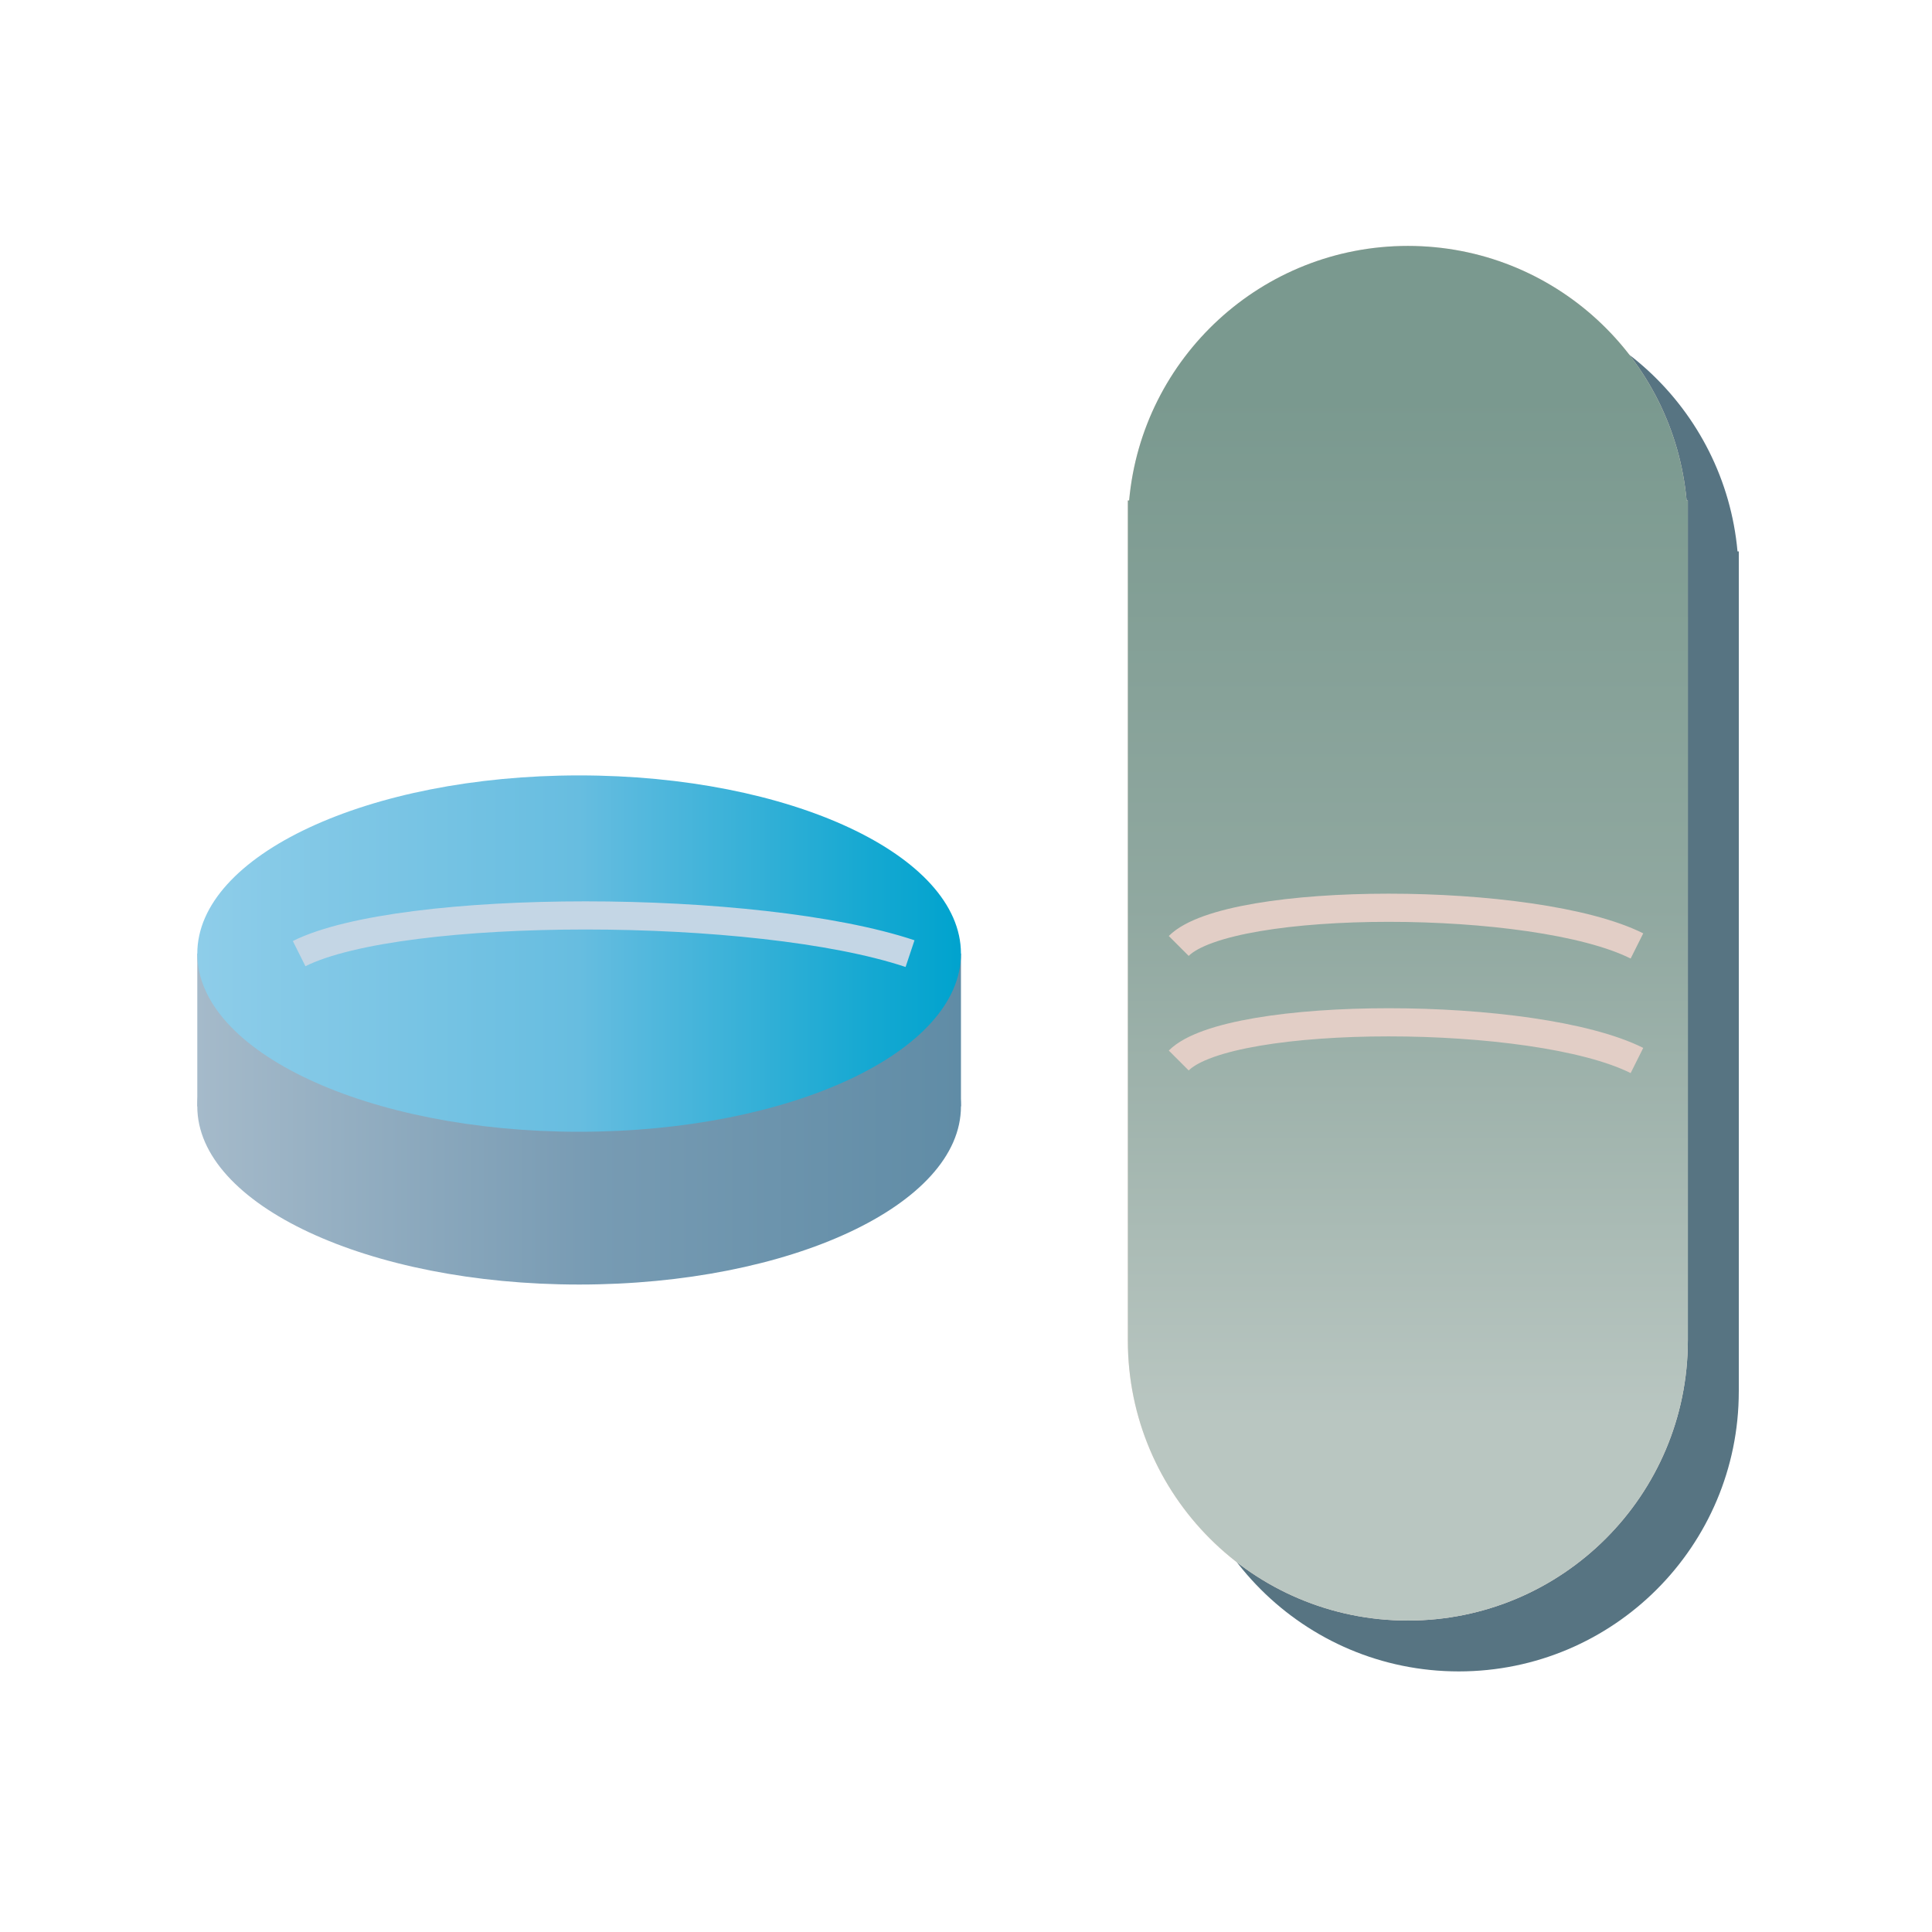
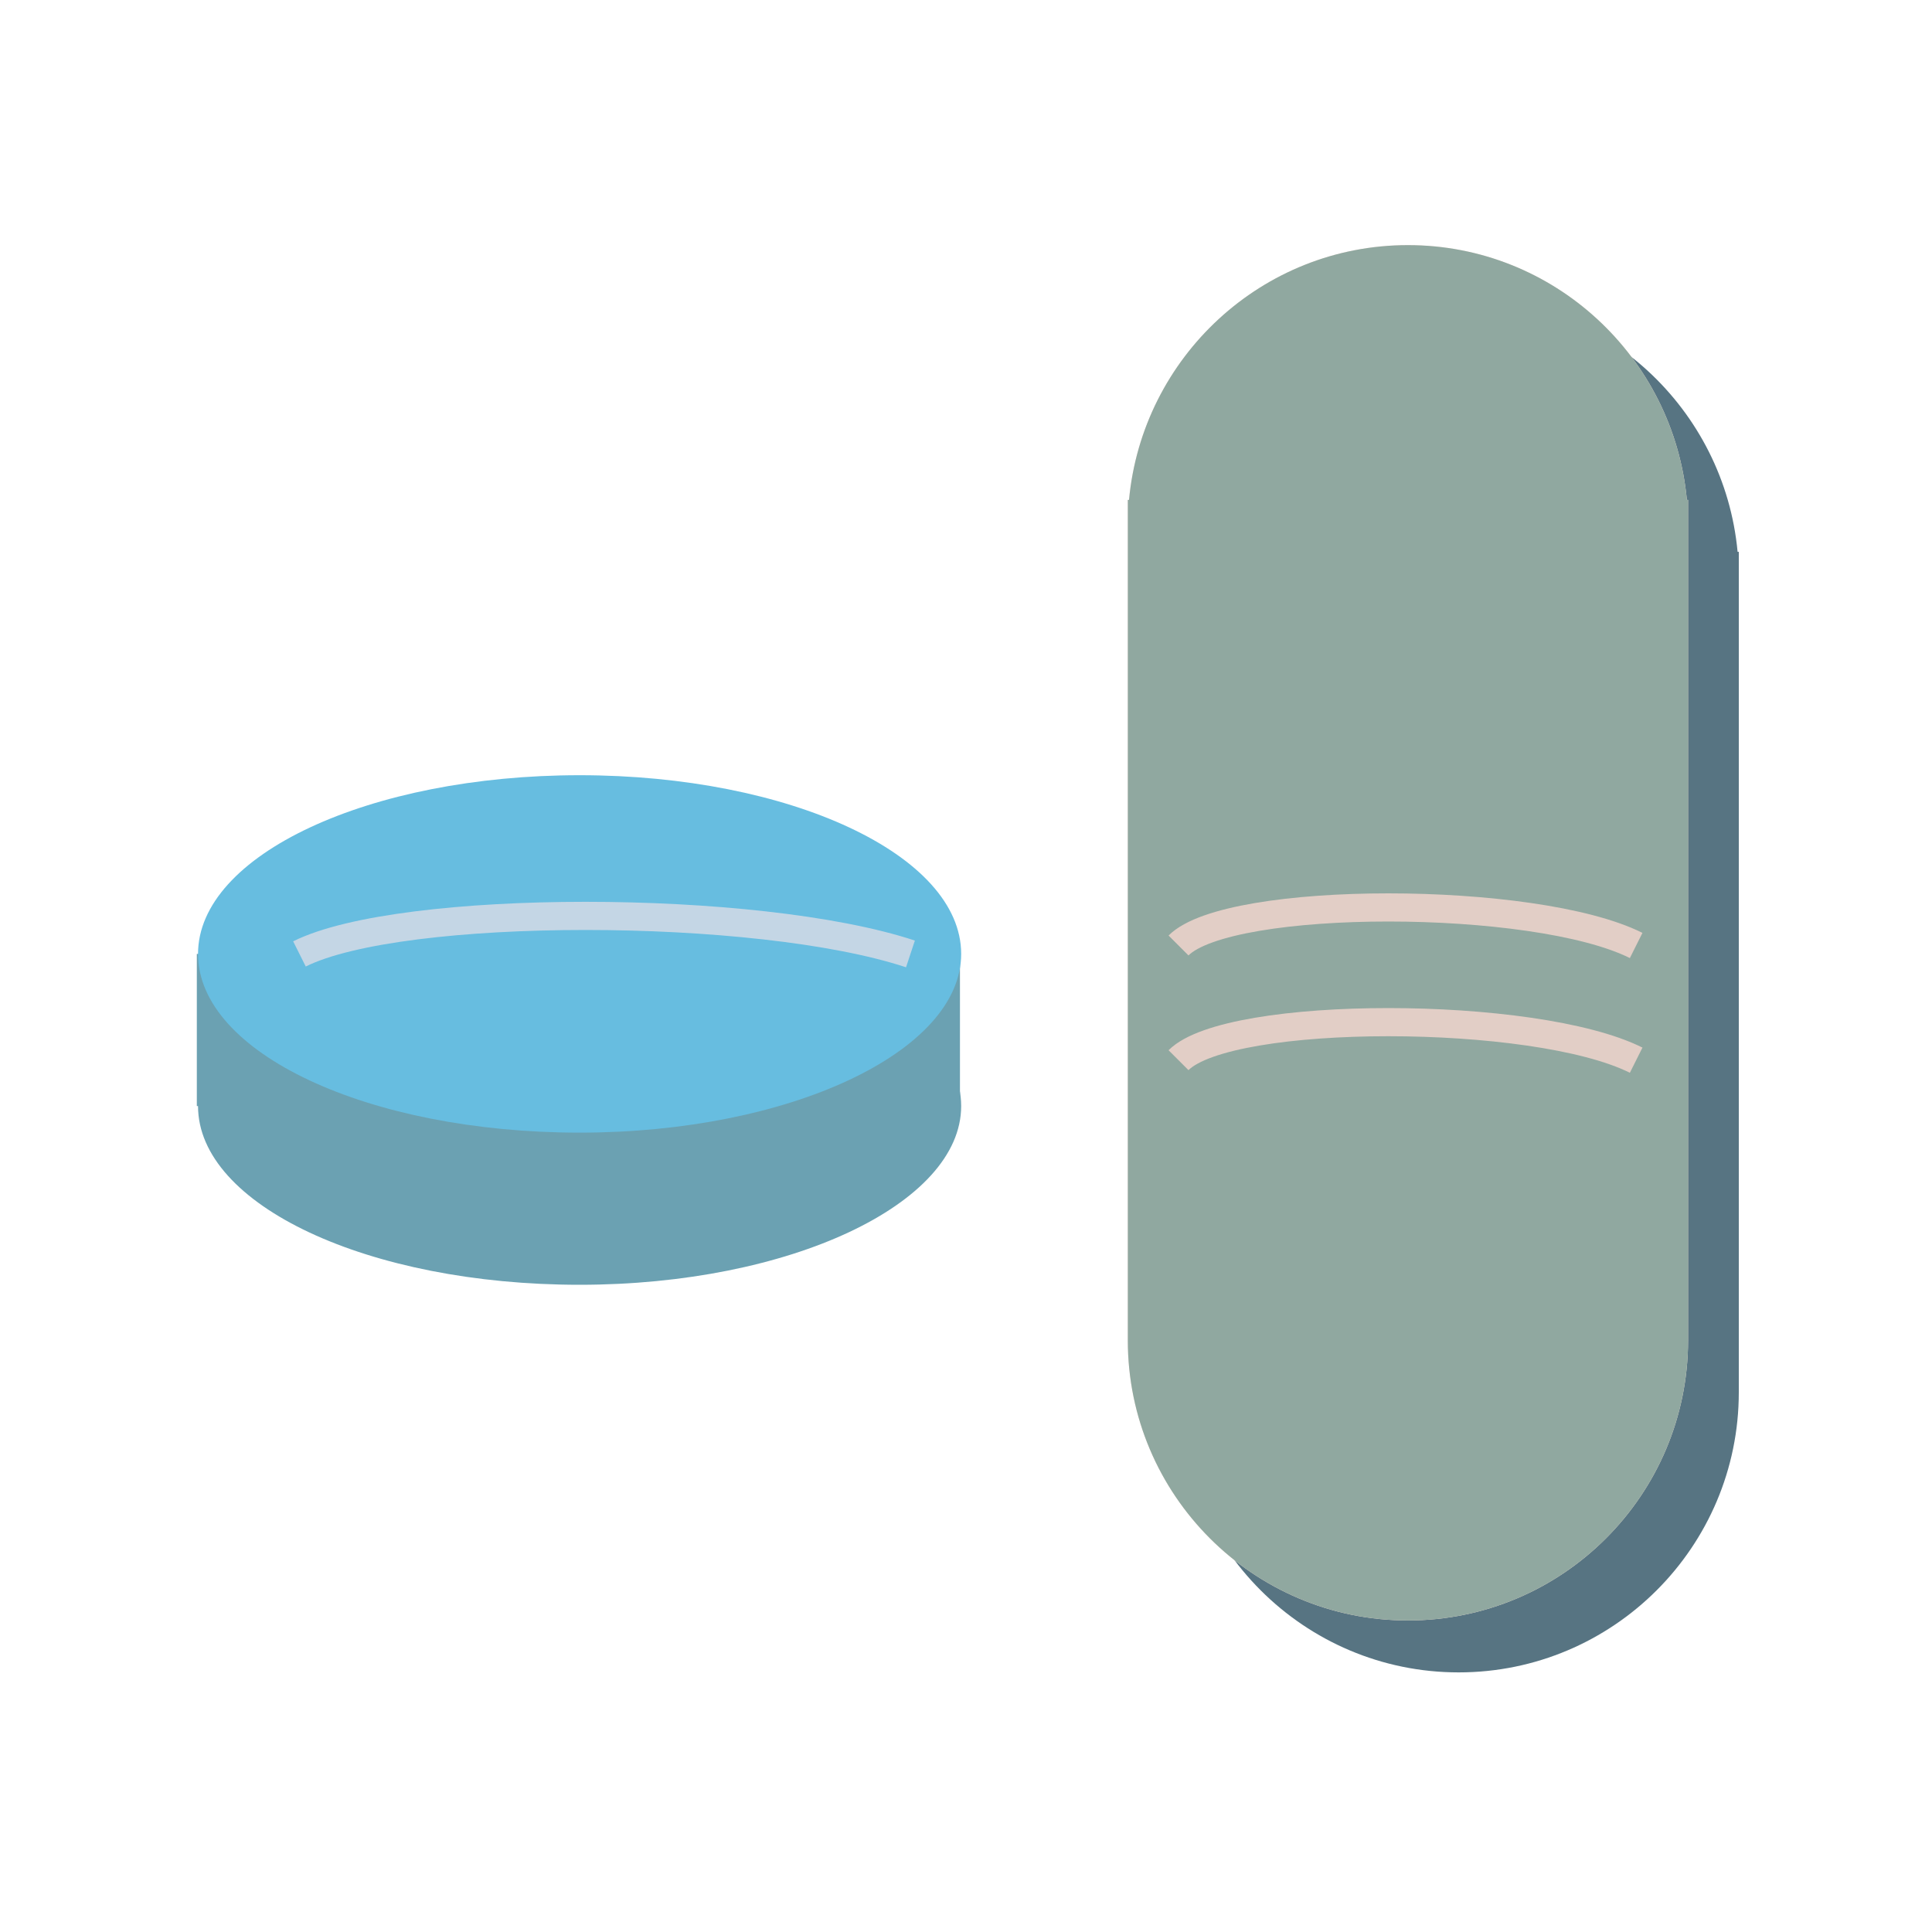
- <svg xmlns="http://www.w3.org/2000/svg" version="1.1" x="0px" y="0px" width="160px" height="160px" viewBox="0 0 160 160" enable-background="new 0 0 160 160" xml:space="preserve">
-   <path fill="#577482" d="M143.893,45.665C142.829,33.846,132.907,24.582,120.81,24.582     c-12.095,0-22.016,9.264-23.082,21.083h-0.109v69.564c0,12.811,10.384,23.19,23.191,23.19     c12.808,0,23.189-10.38,23.189-23.19H144V45.665H143.893z" />
-   <path fill="#FDE4DB" d="M139.678,41.447c-1.067-11.817-10.989-21.081-23.084-21.081     c-12.097,0-22.018,9.264-23.084,21.081h-0.107v69.57c0,12.804,10.381,23.19,23.188,23.19     c12.808,0,23.189-10.387,23.189-23.19h0.001V41.447H139.678z" />
-   <linearGradient id="SVGID_1_" gradientUnits="userSpaceOnUse" x1="116.593" y1="117.463" x2="116.593" y2="32.825">
-     <stop offset="0" style="stop-color:#B9C6C1" />
-     <stop offset="0.5" style="stop-color:#90A8A0" />
-     <stop offset="1" style="stop-color:#7A998F" />
-   </linearGradient>
-   <path fill="url(#SVGID_1_)" d="M139.678,41.447c-1.067-11.817-10.989-21.081-23.084-21.081     c-12.097,0-22.018,9.264-23.084,21.081h-0.107v69.57c0,12.804,10.381,23.19,23.188,23.19     c12.808,0,23.189-10.387,23.189-23.19h0.001V41.447H139.678z" />
-   <path fill="none" stroke="#E2CEC6" stroke-width="2.332" d="M97.618,87.826c4.217-4.217,29.515-4.217,37.947,0" />
-   <path fill="none" stroke="#E2CEC6" stroke-width="2.332" d="M97.618,78.339c4.217-4.217,29.515-4.217,37.947,0" />
-   <linearGradient id="SVGID_2_" gradientUnits="userSpaceOnUse" x1="16.339" y1="91.623" x2="79.582" y2="91.623">
-     <stop offset="0" style="stop-color:#A5BACA" />
-     <stop offset="0.5" style="stop-color:#799CB4" />
-     <stop offset="0.527" style="stop-color:#779BB3" />
-     <stop offset="1" style="stop-color:#608CA6" />
-   </linearGradient>
-   <path fill="url(#SVGID_2_)" d="M79.582,91.625c0,8.147-14.156,14.755-31.622,14.755     c-17.463,0-31.621-6.608-31.621-14.755c0-8.152,14.158-14.759,31.621-14.759     C65.426,76.866,79.582,83.472,79.582,91.625z" />
-   <linearGradient id="SVGID_3_" gradientUnits="userSpaceOnUse" x1="16.339" y1="85.297" x2="79.582" y2="85.297">
-     <stop offset="0" style="stop-color:#A5BACA" />
-     <stop offset="0.5" style="stop-color:#799CB4" />
-     <stop offset="0.527" style="stop-color:#779BB3" />
-     <stop offset="1" style="stop-color:#608CA6" />
-   </linearGradient>
-   <rect x="16.339" y="78.975" fill="url(#SVGID_3_)" width="63.244" height="12.644" />
-   <linearGradient id="SVGID_4_" gradientUnits="userSpaceOnUse" x1="16.339" y1="78.972" x2="79.582" y2="78.972">
-     <stop offset="0" style="stop-color:#8ECDE9" />
-     <stop offset="0.5" style="stop-color:#67BDE0" />
-     <stop offset="0.584" style="stop-color:#54B8DD" />
-     <stop offset="0.866" style="stop-color:#18A9D2" />
-     <stop offset="1" style="stop-color:#00A3CE" />
-   </linearGradient>
-   <path fill="url(#SVGID_4_)" d="M79.582,78.975c0,8.147-14.156,14.753-31.622,14.753     c-17.463,0-31.621-6.606-31.621-14.753c0-8.152,14.158-14.759,31.621-14.759     C65.426,64.216,79.582,70.823,79.582,78.975z" />
-   <path fill="none" stroke="#C4D6E5" stroke-width="2.332" d="M24.773,78.975c8.431-4.218,37.945-4.218,50.593,0" />
+ <svg xmlns="http://www.w3.org/2000/svg" version="1.1" width="160px" height="160px" viewBox="-219 321 160 160">
+   <path fill="#577482" d="M-75.1,366.7c-1.1-11.8-11-21.1-23.1-21.1c-12.1,0-22,9.3-23.1,21.1h-0.1v69.6c0,12.8,10.4,23.2,23.2,23.2 c12.8,0,23.2-10.4,23.2-23.2h0v-69.6H-75.1z" />
+   <path fill="#FDE4DB" d="M-79.3,362.4c-1.1-11.8-11-21.1-23.1-21.1c-12.1,0-22,9.3-23.1,21.1h-0.1V432c0,12.8,10.4,23.2,23.2,23.2 c12.8,0,23.2-10.4,23.2-23.2h0v-69.6H-79.3z" />
+   <path fill="#90A8A0" d="M-79.3,362.4c-1.1-11.8-11-21.1-23.1-21.1c-12.1,0-22,9.3-23.1,21.1h-0.1V432c0,12.8,10.4,23.2,23.2,23.2 c12.8,0,23.2-10.4,23.2-23.2h0v-69.6H-79.3z" />
+   <path fill="none" stroke="#E2CEC6" stroke-width="2.332" d="M-121.4,408.8c4.2-4.2,29.5-4.2,37.9,0" />
+   <path fill="none" stroke="#E2CEC6" stroke-width="2.332" d="M-121.4,399.3c4.2-4.2,29.5-4.2,37.9,0" />
+   <path fill="#6BA1B2" d="M-139.4,412.6c0,8.1-14.2,14.8-31.6,14.8c-17.5,0-31.6-6.6-31.6-14.8c0-8.2,14.2-14.8,31.6-14.8 C-153.6,397.9-139.4,404.5-139.4,412.6z" />
+   <rect x="-202.7" y="400" fill="#6BA1B2" width="63.2" height="12.6" />
+   <path fill="#67BDE0" d="M-139.4,400c0,8.1-14.2,14.8-31.6,14.8c-17.5,0-31.6-6.6-31.6-14.8c0-8.2,14.2-14.8,31.6-14.8 C-153.6,385.2-139.4,391.8-139.4,400z" />
+   <path fill="none" stroke="#C4D6E5" stroke-width="2.332" d="M-194.2,400c8.4-4.2,37.9-4.2,50.6,0" />
</svg>
